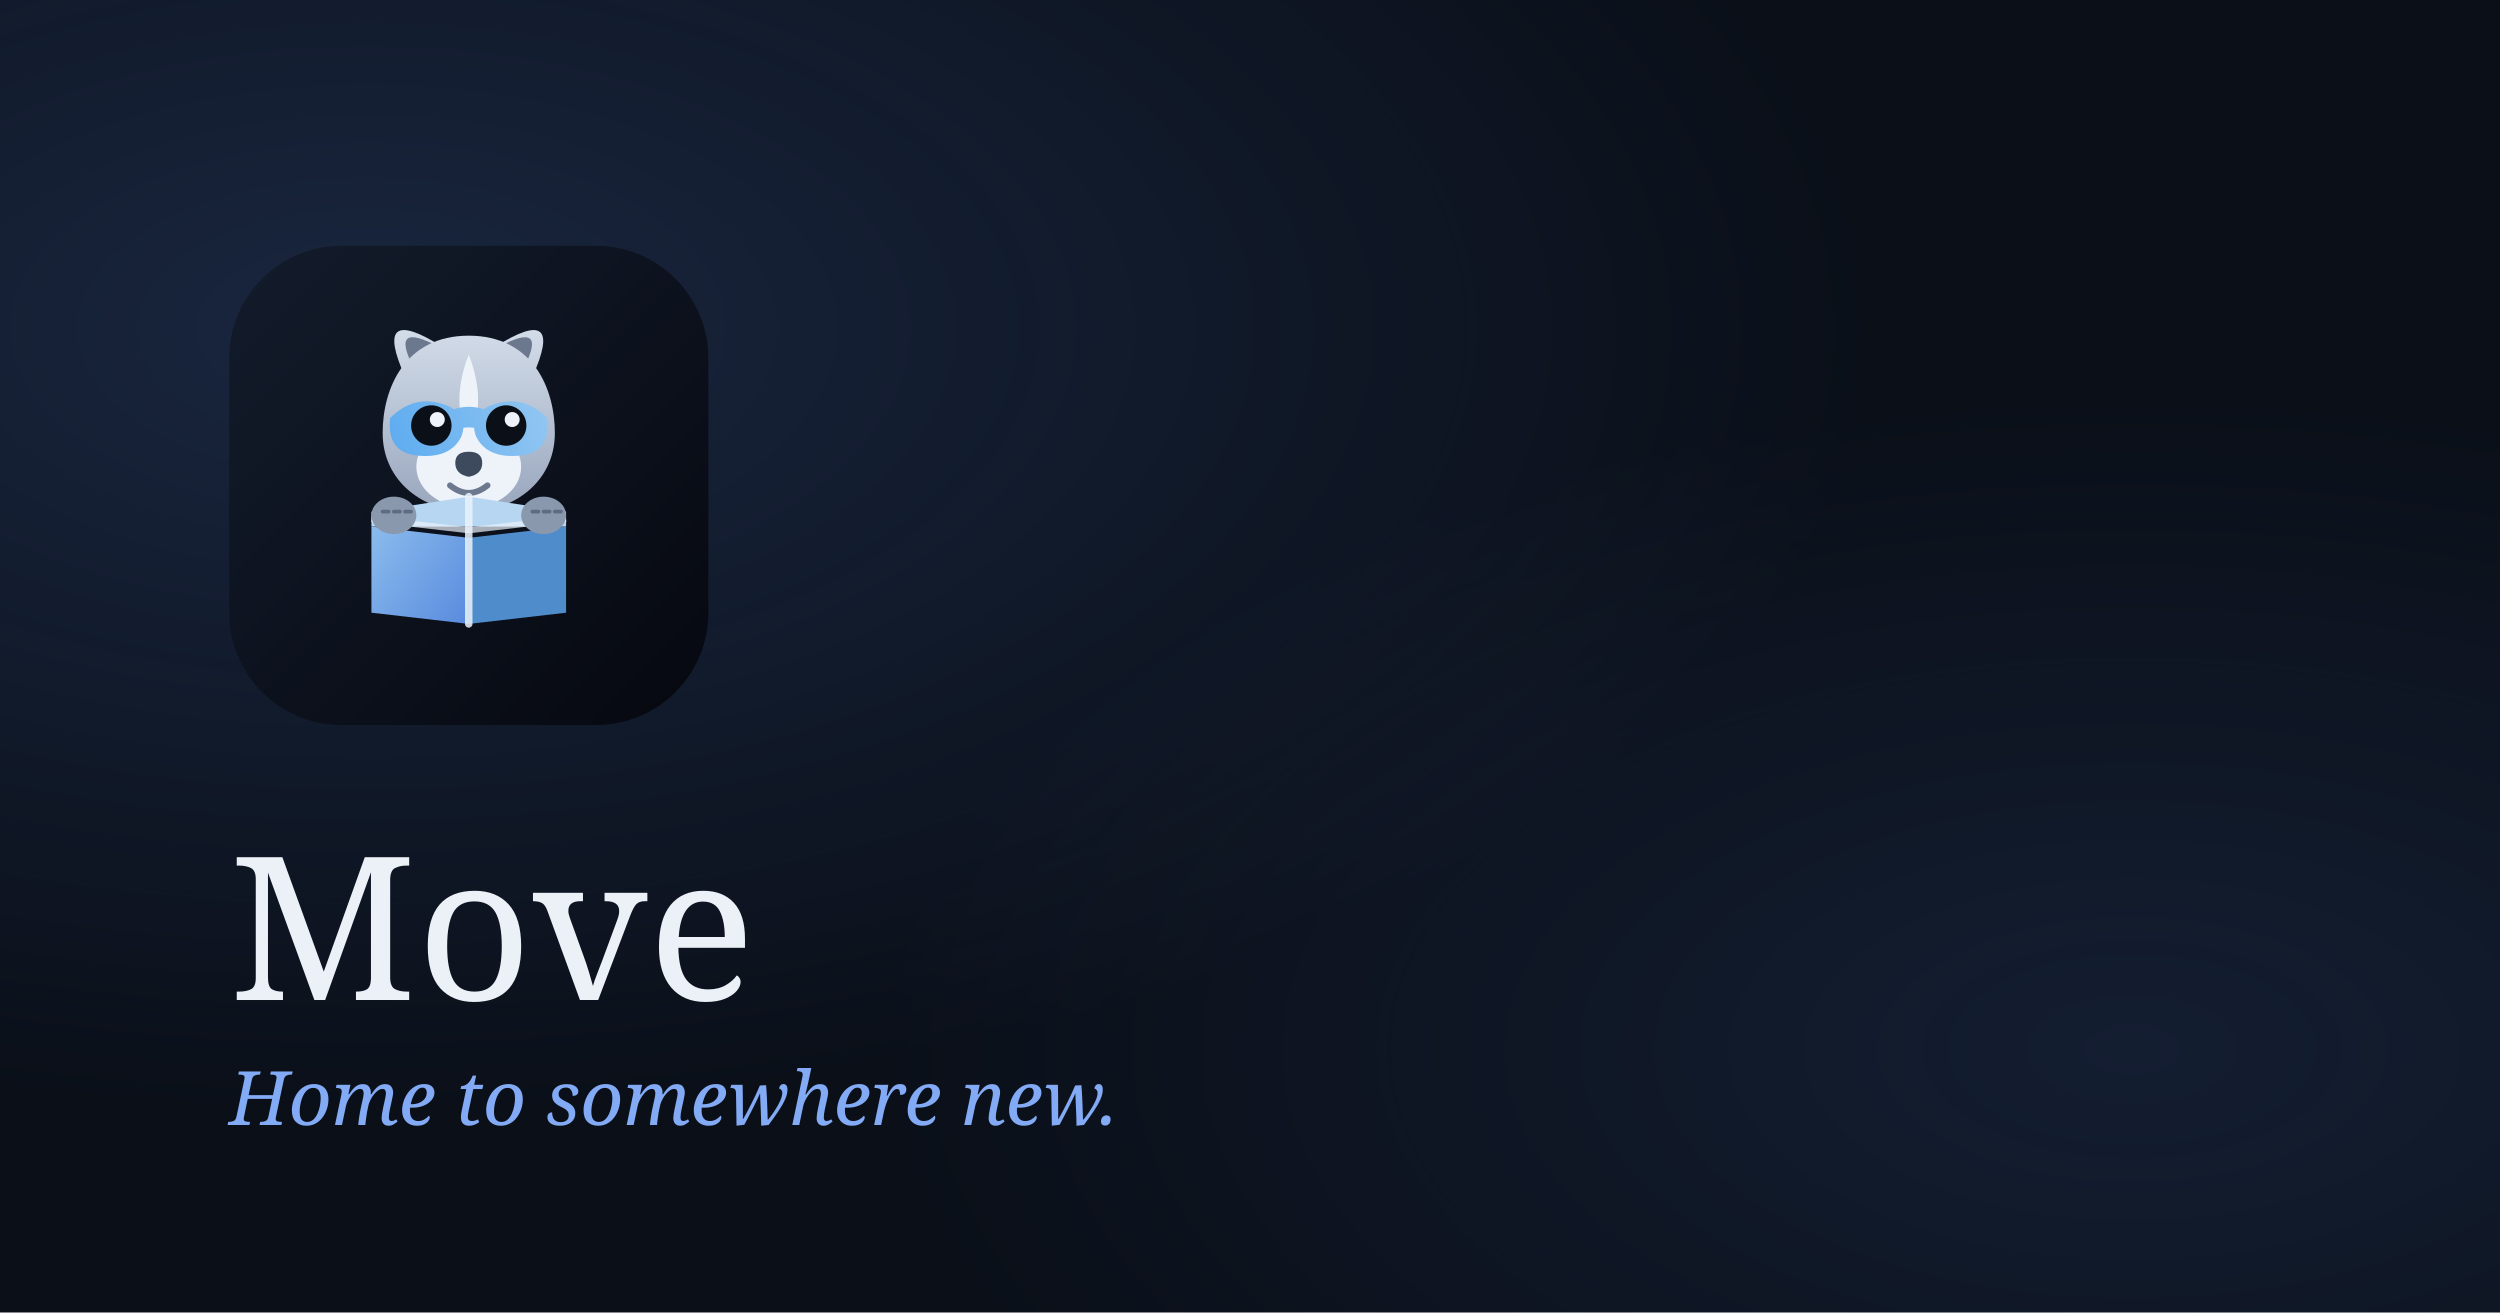
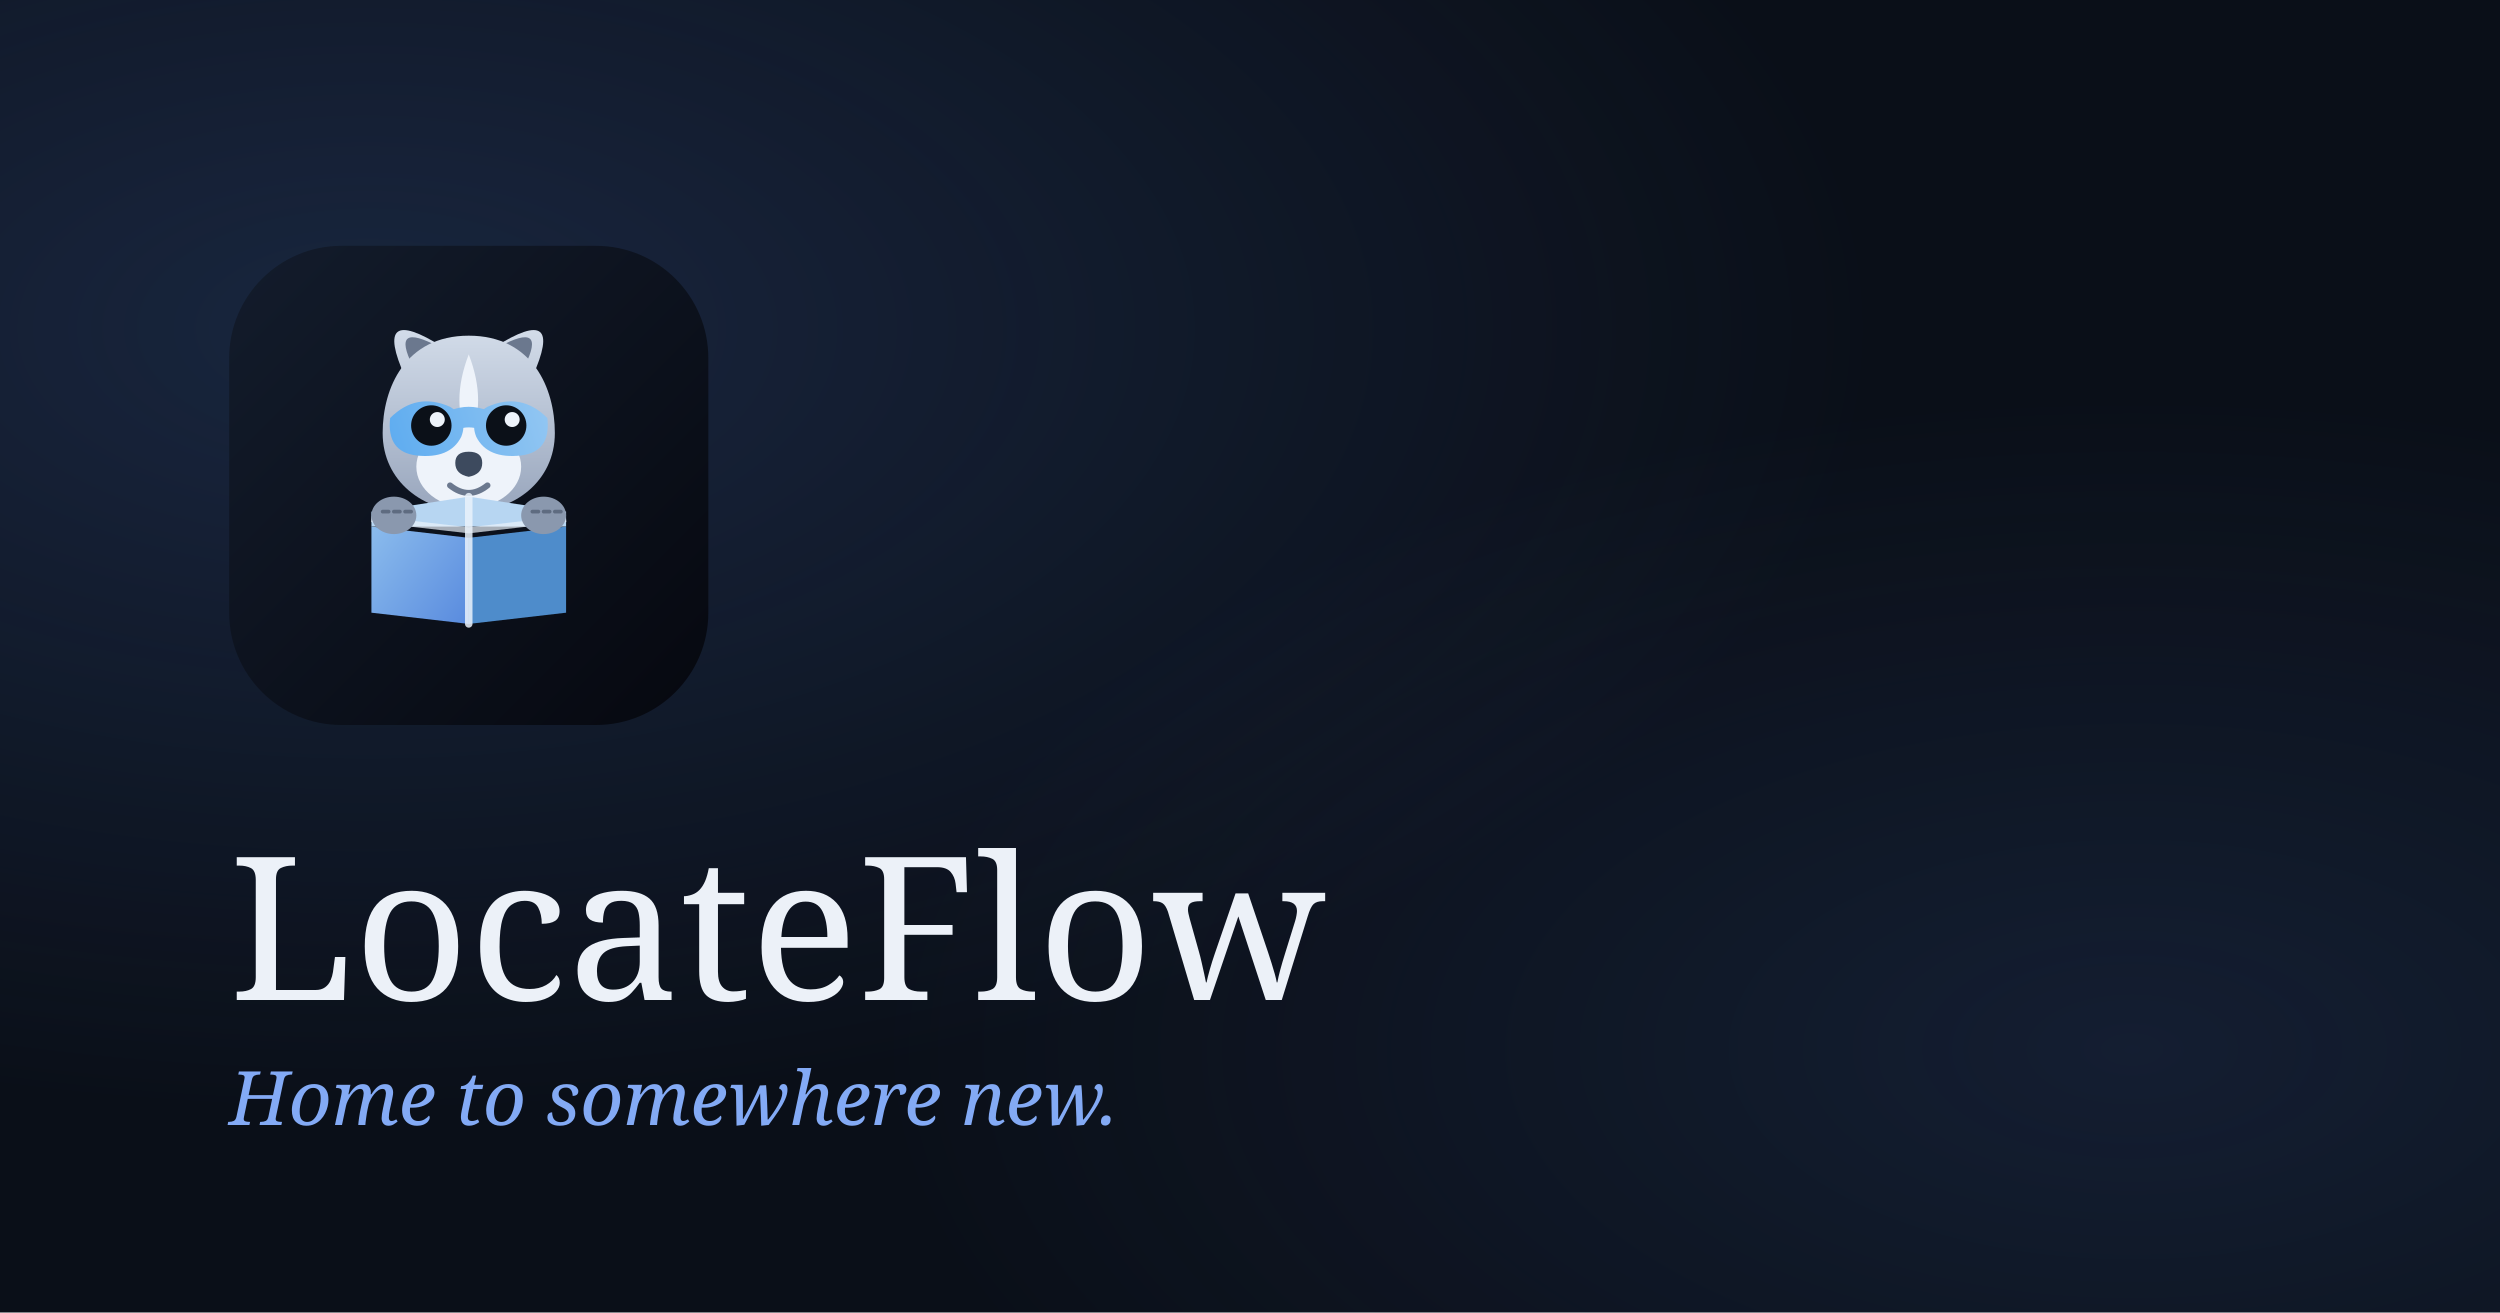
<svg xmlns="http://www.w3.org/2000/svg" viewBox="0 0 1200 630" fill="none" aria-hidden="true">
  <defs>
    <radialGradient id="og-tr" cx="0.15" cy="0.25" r="0.6">
      <stop offset="0%" stop-color="#5B8DEF" stop-opacity="0.18" />
      <stop offset="100%" stop-color="#5B8DEF" stop-opacity="0" />
    </radialGradient>
    <radialGradient id="og-br" cx="0.85" cy="0.8" r="0.5">
      <stop offset="0%" stop-color="#5B8DEF" stop-opacity="0.12" />
      <stop offset="100%" stop-color="#5B8DEF" stop-opacity="0" />
    </radialGradient>
  </defs>
  <rect width="1200" height="630" fill="#0A0F18" />
  <rect width="1200" height="630" fill="url(#og-tr)" />
  <rect width="1200" height="630" fill="url(#og-br)" />
  <svg x="110" y="118" width="230" height="230" viewBox="0 0 64 64" fill="none">
    <defs>
      <linearGradient id="fv-bg" x1="0" y1="0" x2="64" y2="64" gradientUnits="userSpaceOnUse">
        <stop offset="0%" stop-color="#131C2C" />
        <stop offset="100%" stop-color="#06080F" />
      </linearGradient>
    </defs>
    <rect width="64" height="64" rx="15" fill="url(#fv-bg)" />
    <g transform="translate(7 5.5) scale(0.5)">
      <defs>
        <linearGradient id="ic-mask" x1="22" y1="44" x2="78" y2="26" gradientUnits="userSpaceOnUse">
          <stop offset="0%" stop-color="#56A8F0" />
          <stop offset="100%" stop-color="#9CCBF2" />
        </linearGradient>
        <linearGradient id="ic-fur" x1="50" y1="6" x2="50" y2="56" gradientUnits="userSpaceOnUse">
          <stop offset="0%" stop-color="#D9E2EE" />
          <stop offset="100%" stop-color="#9DAAC0" />
        </linearGradient>
        <linearGradient id="ic-box" x1="26" y1="56" x2="74" y2="92" gradientUnits="userSpaceOnUse">
          <stop offset="0%" stop-color="#8FC0EE" />
          <stop offset="100%" stop-color="#3D6FD6" />
        </linearGradient>
      </defs>
      <path d="M33 24 Q24 4 43 16 Q40 22 33 24 Z" fill="url(#ic-fur)" />
      <path d="M67 24 Q76 4 57 16 Q60 22 67 24 Z" fill="url(#ic-fur)" />
      <path d="M35 21 Q29 9 42 16 Q39 19 35 21 Z" fill="#6B788E" />
      <path d="M65 21 Q71 9 58 16 Q61 19 65 21 Z" fill="#6B788E" />
      <path d="M50 13 C33 13 27 27 27 39 C27 52 38 60 50 60 C62 60 73 52 73 39 C73 27 67 13 50 13 Z" fill="url(#ic-fur)" />
      <path d="M50 18 Q45 31 50 41 Q55 31 50 18 Z" fill="#EEF3FA" />
      <ellipse cx="50" cy="48" rx="14" ry="11" fill="#EEF3FA" />
      <g fill="url(#ic-mask)">
        <path d="M29 35 Q36 28 45 32 Q50 35 48 40 Q45 46 36 45 Q28 44 29 35 Z" />
        <path d="M71 35 Q64 28 55 32 Q50 35 52 40 Q55 46 64 45 Q72 44 71 35 Z" />
        <path d="M45 33 Q50 31 55 33 L55 39 Q50 36 45 39 Z" />
      </g>
      <circle cx="40" cy="37" r="5.4" fill="#0B1018" />
      <circle cx="60" cy="37" r="5.4" fill="#0B1018" />
      <circle cx="41.6" cy="35.4" r="2" fill="#EEF3FA" />
      <circle cx="61.6" cy="35.4" r="2" fill="#EEF3FA" />
      <path d="M50 44 q-3.6 0 -3.6 3 q0 3 3.6 3.7 q3.6 -0.7 3.6 -3.7 q0 -3 -3.6 -3 z" fill="#3D4A5E" />
      <path d="M45 53 q5 4 10 0" stroke="#6B788E" stroke-width="1.6" fill="none" stroke-linecap="round" />
      <path d="M24 60 L50 56 L76 60 L76 64 L24 64 Z" fill="#B7D6F2" />
      <path d="M24 64 L50 67 L50 90 L24 87 Z" fill="url(#ic-box)" />
      <path d="M76 64 L50 67 L50 90 L76 87 Z" fill="#4E8CCB" />
      <path d="M50 56 L50 90" stroke="#EAF2FB" stroke-width="2" stroke-linecap="round" opacity="0.85" />
      <path d="M24 62 L50 65 L76 62" stroke="#EAF2FB" stroke-width="1.6" fill="none" opacity="0.7" />
      <ellipse cx="30" cy="61" rx="6" ry="5" fill="#8A98AE" />
      <ellipse cx="70" cy="61" rx="6" ry="5" fill="#8A98AE" />
      <path d="M27 60 l1.6 0 M30 60 l1.6 0 M33 60 l1.6 0" stroke="#5E6B80" stroke-width="1" stroke-linecap="round" />
      <path d="M67 60 l1.6 0 M70 60 l1.6 0 M73 60 l1.6 0" stroke="#5E6B80" stroke-width="1" stroke-linecap="round" />
    </g>
  </svg>
-   <text x="110" y="480" font-family="Playfair Display, Didot, Georgia, serif" font-size="96" font-weight="500" fill="#ECF1F8" letter-spacing="0">Move</text>
+   <text x="110" y="480" font-family="Playfair Display, Didot, Georgia, serif" font-size="96" font-weight="500" fill="#ECF1F8" letter-spacing="0">LocateFlow</text>
  <text x="110" y="540" font-family="Playfair Display, Didot, Georgia, serif" font-style="italic" font-size="36" font-weight="400" fill="#83AAF5" letter-spacing="0">Home to somewhere new.</text>
</svg>
